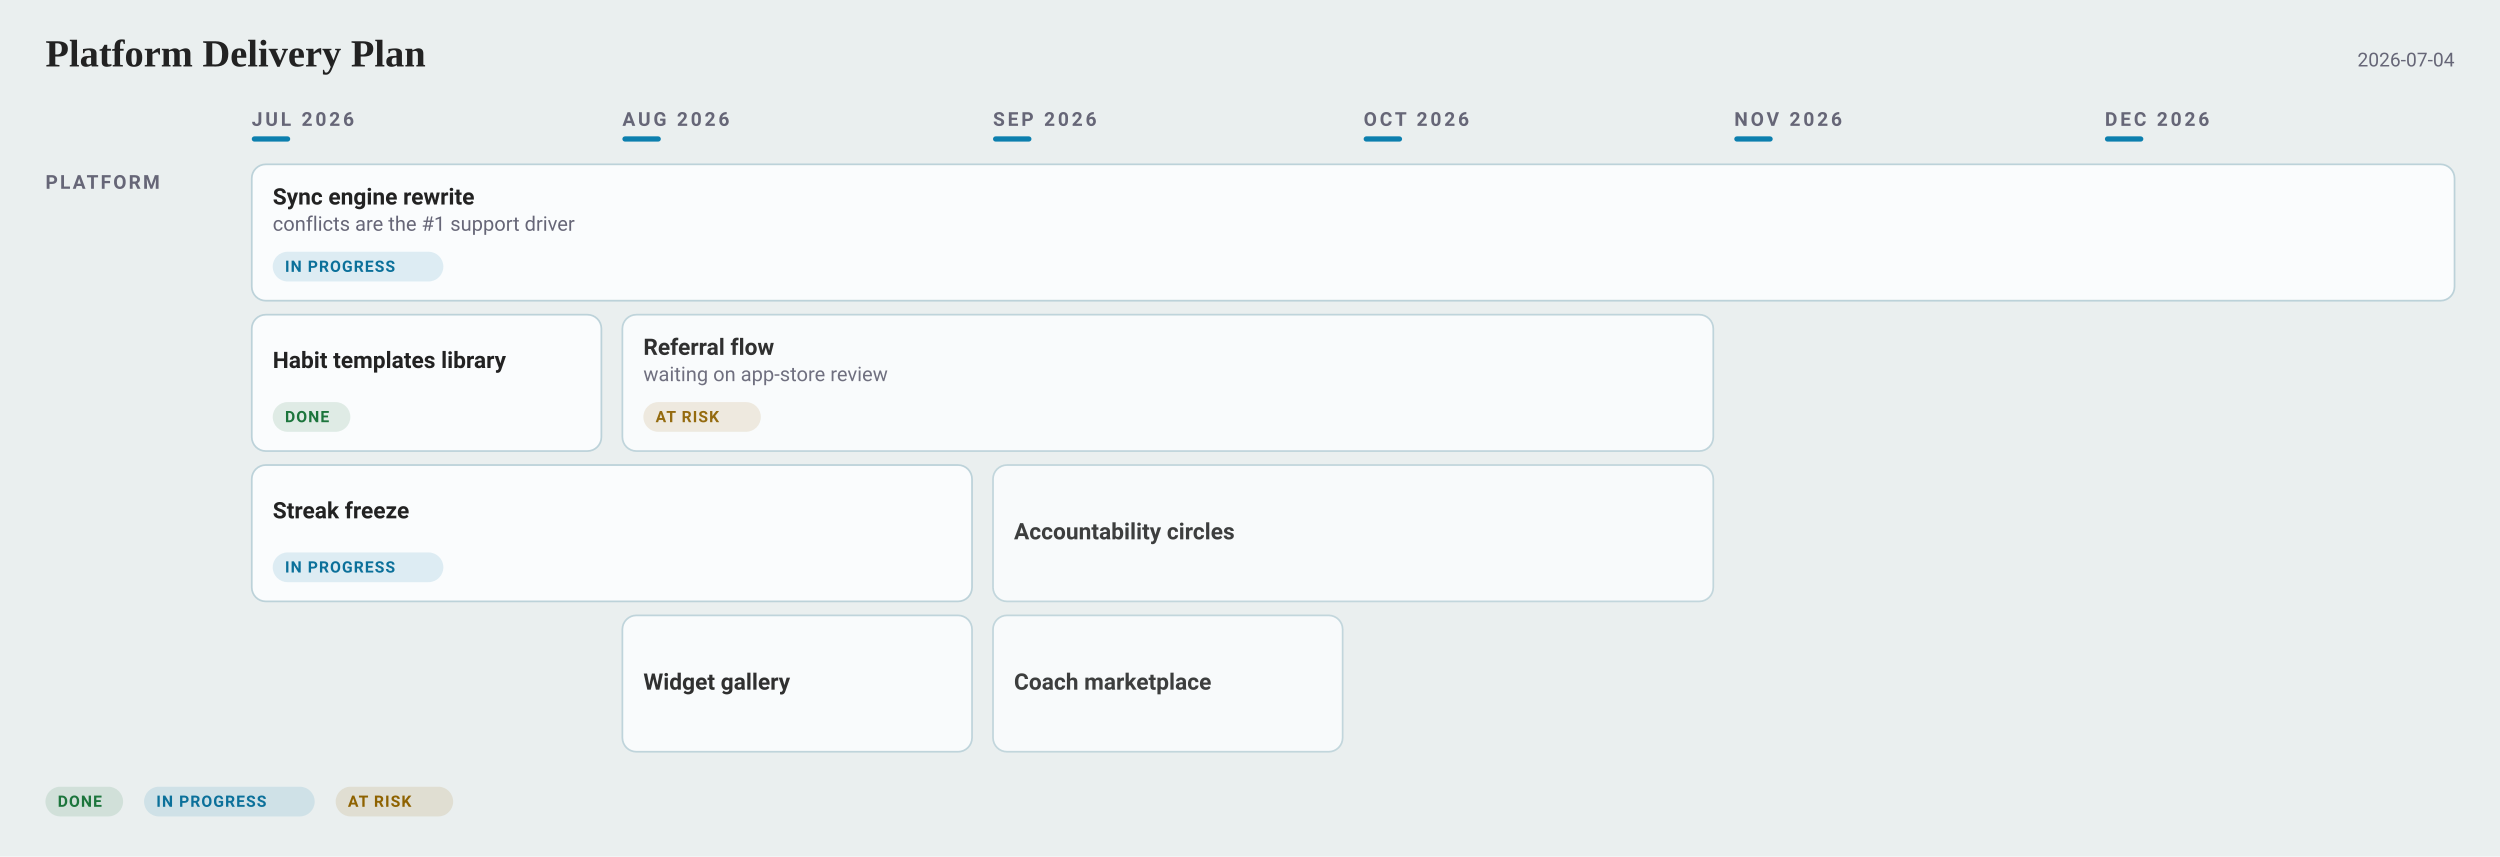
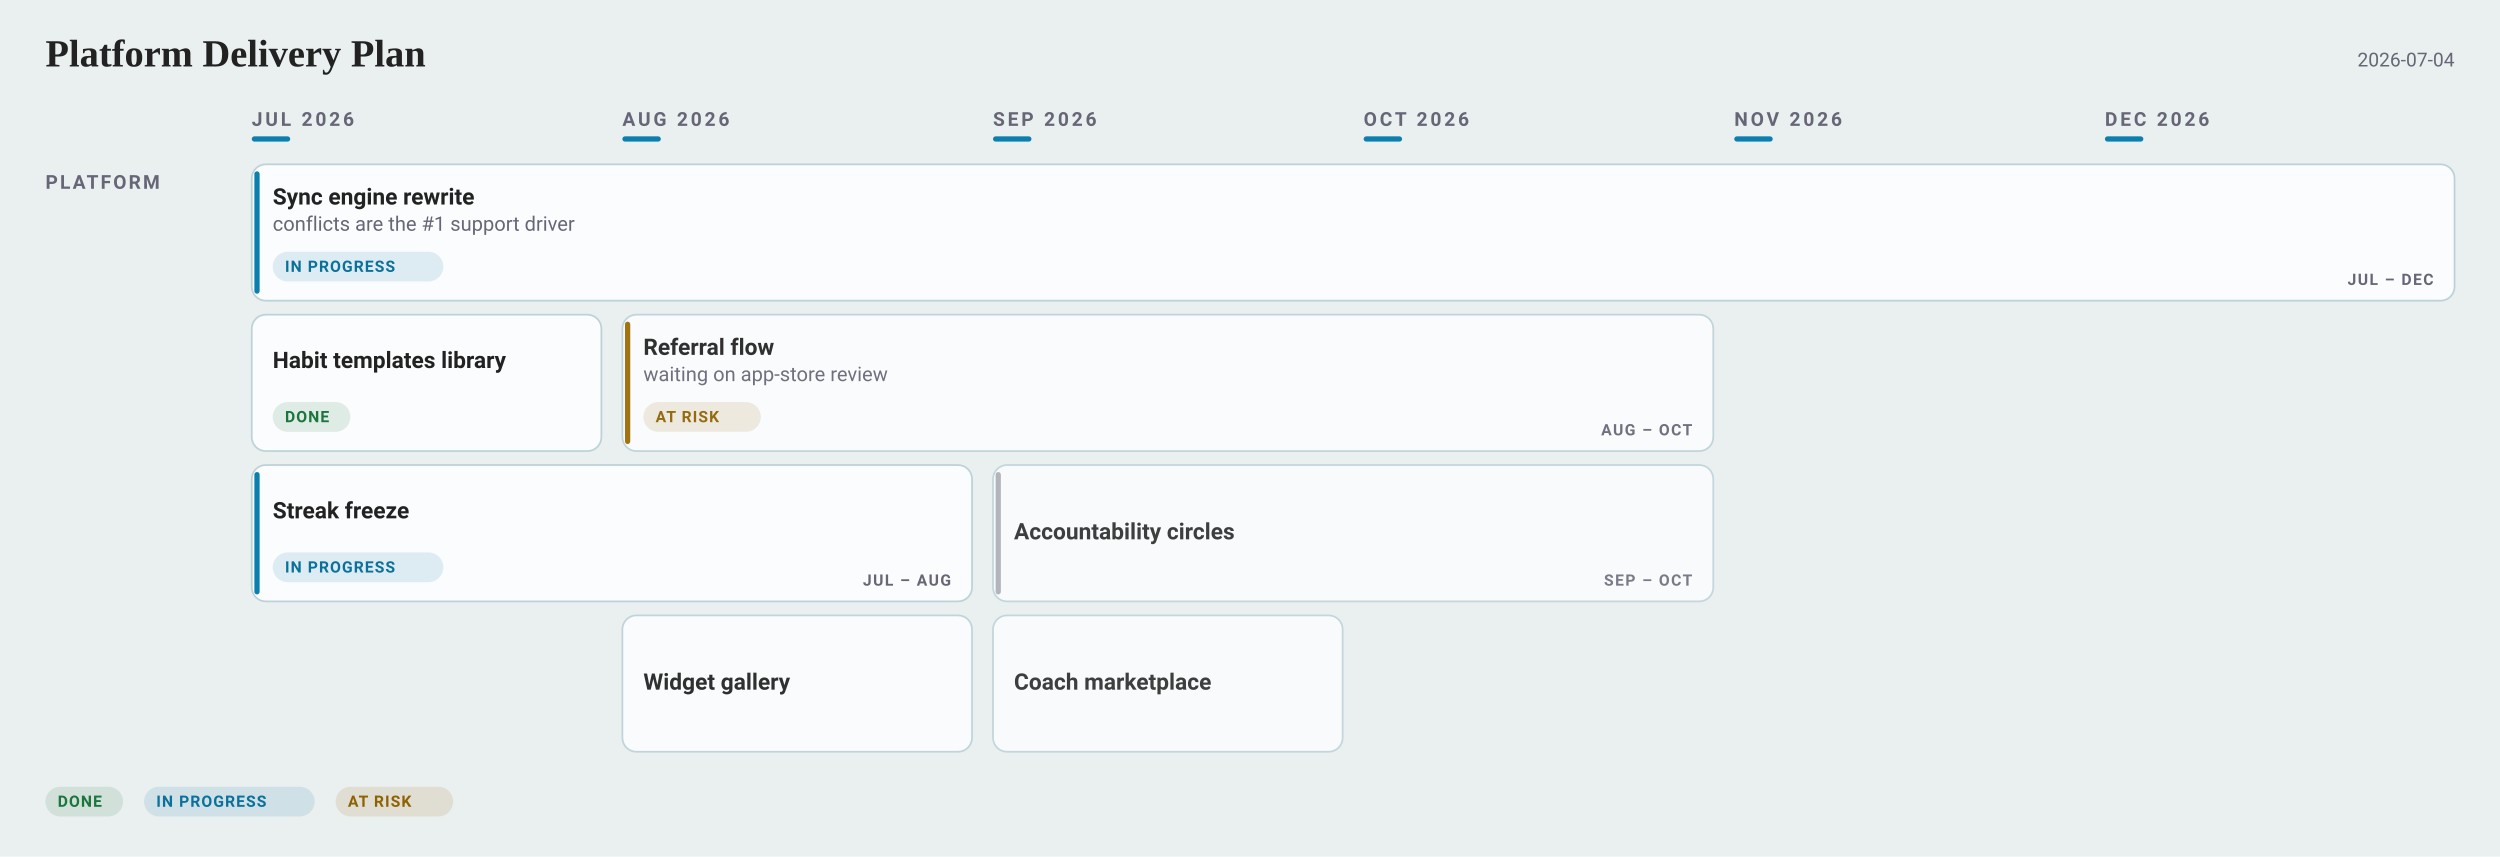
<svg xmlns="http://www.w3.org/2000/svg" width="1430" height="490" viewBox="0 0 1430 490" font-family="-apple-system, BlinkMacSystemFont, &quot;Segoe UI&quot;, Roboto, sans-serif">
  <rect width="1430" height="490" fill="#eaefef" />
  <text x="26" y="38" font-family="Charter, Georgia, &quot;Times New Roman&quot;, serif" font-size="22" font-weight="700" fill="#222">Platform Delivery Plan</text>
  <text x="1404" y="38" text-anchor="end" font-size="11" fill="#667">2026-07-04</text>
  <text x="144" y="72" font-size="11" font-weight="600" letter-spacing="1.6" fill="#667">JUL 2026</text>
  <rect x="144" y="78" width="22" height="3" rx="1.5" fill="#0C7FAE" />
  <text x="356" y="72" font-size="11" font-weight="600" letter-spacing="1.6" fill="#667">AUG 2026</text>
  <rect x="356" y="78" width="22" height="3" rx="1.5" fill="#0C7FAE" />
  <text x="568" y="72" font-size="11" font-weight="600" letter-spacing="1.6" fill="#667">SEP 2026</text>
  <rect x="568" y="78" width="22" height="3" rx="1.5" fill="#0C7FAE" />
  <text x="780" y="72" font-size="11" font-weight="600" letter-spacing="1.6" fill="#667">OCT 2026</text>
  <rect x="780" y="78" width="22" height="3" rx="1.5" fill="#0C7FAE" />
  <text x="992" y="72" font-size="11" font-weight="600" letter-spacing="1.6" fill="#667">NOV 2026</text>
  <rect x="992" y="78" width="22" height="3" rx="1.5" fill="#0C7FAE" />
  <text x="1204" y="72" font-size="11" font-weight="600" letter-spacing="1.6" fill="#667">DEC 2026</text>
  <rect x="1204" y="78" width="22" height="3" rx="1.5" fill="#0C7FAE" />
  <text x="26" y="108" font-size="11" font-weight="600" letter-spacing="1.2" fill="#667">PLATFORM</text>
  <rect data-cell="0|Platform" x="144" y="88" width="200" height="354" fill="transparent" />
  <rect data-cell="1|Platform" x="356" y="88" width="200" height="354" fill="transparent" />
  <rect data-cell="2|Platform" x="568" y="88" width="200" height="354" fill="transparent" />
  <rect data-cell="3|Platform" x="780" y="88" width="200" height="354" fill="transparent" />
  <rect data-cell="4|Platform" x="992" y="88" width="200" height="354" fill="transparent" />
  <rect data-cell="5|Platform" x="1204" y="88" width="200" height="354" fill="transparent" />
  <g data-edit="cardmenu" data-line="5" data-key="sync engine rewrite" opacity="1.00" tabindex="0" role="button" aria-label="More options: Sync engine rewrite">
    <rect data-hit="" x="144" y="94" width="1260" height="78" rx="8" fill="#fafcfd" stroke="#bcd2d9" stroke-width="1" />
    <text data-edit="title" data-line="5" data-raw="Sync engine rewrite" tabindex="0" role="button" aria-label="Rename: Sync engine rewrite" x="156" y="117" font-size="13" font-weight="600" fill="#222">Sync engine rewrite</text>
    <text data-edit="note" data-line="5" data-raw="conflicts are the #1 support driver" tabindex="0" role="button" aria-label="Edit note: Sync engine rewrite" x="156" y="132" font-size="11.5" fill="#667">conflicts are the #1 support driver</text>
    <g data-edit="status" data-line="5" data-raw="doing" tabindex="0" role="button" aria-label="Cycle status: Sync engine rewrite">
      <rect x="156" y="144" width="97.6" height="17" rx="8.5" fill="#0C7FAE1F" />
      <text x="163" y="155.5" font-size="9" font-weight="600" letter-spacing="0.6" fill="#0B709A">IN PROGRESS</text>
    </g>
  </g>
+   <rect x="145.5" y="98" width="3" height="70" rx="1.5" fill="#0C7FAE" opacity="1.00" />
+   <text x="1392" y="163" text-anchor="end" font-size="9" font-weight="600" letter-spacing="0.8" fill="#667" opacity="1.00">JUL – DEC</text>
  <g data-edit="cardmenu" data-line="6" data-key="habit templates library" opacity="1.00" tabindex="0" role="button" aria-label="More options: Habit templates library">
    <rect data-hit="" x="144" y="180" width="200" height="78" rx="8" fill="#fafcfd" stroke="#bcd2d9" stroke-width="1" />
    <text data-edit="title" data-line="6" data-raw="Habit templates library" tabindex="0" role="button" aria-label="Rename: Habit templates library" x="156" y="210.5" font-size="13" font-weight="600" fill="#222">Habit templates library</text>
    <g data-edit="status" data-line="6" data-raw="done" tabindex="0" role="button" aria-label="Cycle status: Habit templates library">
      <rect x="156" y="230" width="44.4" height="17" rx="8.5" fill="#1D7A3E1F" />
      <text x="163" y="241.5" font-size="9" font-weight="600" letter-spacing="0.6" fill="#1C753C">DONE</text>
    </g>
  </g>
  <g data-edit="cardmenu" data-line="7" data-key="streak freeze" opacity="1.00" tabindex="0" role="button" aria-label="More options: Streak freeze">
    <rect data-hit="" x="144" y="266" width="412" height="78" rx="8" fill="#fafcfd" stroke="#bcd2d9" stroke-width="1" />
    <text data-edit="title" data-line="7" data-raw="Streak freeze" tabindex="0" role="button" aria-label="Rename: Streak freeze" x="156" y="296.5" font-size="13" font-weight="600" fill="#222">Streak freeze</text>
    <g data-edit="status" data-line="7" data-raw="doing" tabindex="0" role="button" aria-label="Cycle status: Streak freeze">
      <rect x="156" y="316" width="97.6" height="17" rx="8.5" fill="#0C7FAE1F" />
      <text x="163" y="327.5" font-size="9" font-weight="600" letter-spacing="0.6" fill="#0B709A">IN PROGRESS</text>
    </g>
  </g>
+   <rect x="145.5" y="270" width="3" height="70" rx="1.5" fill="#0C7FAE" opacity="1.00" />
+   <text x="544" y="335" text-anchor="end" font-size="9" font-weight="600" letter-spacing="0.8" fill="#667" opacity="1.00">JUL – AUG</text>
  <g data-edit="cardmenu" data-line="9" data-key="referral flow" opacity="0.93" tabindex="0" role="button" aria-label="More options: Referral flow">
    <rect data-hit="" x="356" y="180" width="624" height="78" rx="8" fill="#fafcfd" stroke="#bcd2d9" stroke-width="1" />
    <text data-edit="title" data-line="9" data-raw="Referral flow" tabindex="0" role="button" aria-label="Rename: Referral flow" x="368" y="203" font-size="13" font-weight="600" fill="#222">Referral flow</text>
    <text data-edit="note" data-line="9" data-raw="waiting on app-store review" tabindex="0" role="button" aria-label="Edit note: Referral flow" x="368" y="218" font-size="11.5" fill="#667">waiting on app-store review</text>
    <g data-edit="status" data-line="9" data-raw="risk" tabindex="0" role="button" aria-label="Cycle status: Referral flow">
      <rect x="368" y="230" width="67.2" height="17" rx="8.5" fill="#9A6A001F" />
      <text x="375" y="241.5" font-size="9" font-weight="600" letter-spacing="0.6" fill="#8E6200">AT RISK</text>
    </g>
  </g>
+   <rect x="357.5" y="184" width="3" height="70" rx="1.5" fill="#9A6A00" opacity="0.93" />
+   <text x="968" y="249" text-anchor="end" font-size="9" font-weight="600" letter-spacing="0.8" fill="#667" opacity="0.93">AUG – OCT</text>
  <g data-edit="cardmenu" data-line="10" data-key="widget gallery" opacity="0.93" tabindex="0" role="button" aria-label="More options: Widget gallery">
    <rect data-hit="" x="356" y="352" width="200" height="78" rx="8" fill="#fafcfd" stroke="#bcd2d9" stroke-width="1" />
    <text data-edit="title" data-line="10" data-raw="Widget gallery" tabindex="0" role="button" aria-label="Rename: Widget gallery" x="368" y="394.5" font-size="13" font-weight="600" fill="#222">Widget gallery</text>
  </g>
  <g data-edit="cardmenu" data-line="12" data-key="accountability circles" opacity="0.86" tabindex="0" role="button" aria-label="More options: Accountability circles">
    <rect data-hit="" x="568" y="266" width="412" height="78" rx="8" fill="#fafcfd" stroke="#bcd2d9" stroke-width="1" />
    <text data-edit="title" data-line="12" data-raw="Accountability circles" tabindex="0" role="button" aria-label="Rename: Accountability circles" x="580" y="308.5" font-size="13" font-weight="600" fill="#222">Accountability circles</text>
  </g>
+   <rect x="569.5" y="270" width="3" height="70" rx="1.5" fill="#667" opacity="0.47" />
+   <text x="968" y="335" text-anchor="end" font-size="9" font-weight="600" letter-spacing="0.8" fill="#667" opacity="0.86">SEP – OCT</text>
  <g data-edit="cardmenu" data-line="13" data-key="coach marketplace" opacity="0.86" tabindex="0" role="button" aria-label="More options: Coach marketplace">
    <rect data-hit="" x="568" y="352" width="200" height="78" rx="8" fill="#fafcfd" stroke="#bcd2d9" stroke-width="1" />
    <text data-edit="title" data-line="13" data-raw="Coach marketplace" tabindex="0" role="button" aria-label="Rename: Coach marketplace" x="580" y="394.5" font-size="13" font-weight="600" fill="#222">Coach marketplace</text>
  </g>
  <rect x="26" y="450" width="44.4" height="17" rx="8.5" fill="#1D7A3E1F" />
  <text x="33" y="461.5" font-size="9" font-weight="600" letter-spacing="0.6" fill="#1C753C">DONE</text>
  <rect x="82.4" y="450" width="97.6" height="17" rx="8.5" fill="#0C7FAE1F" />
  <text x="89.4" y="461.5" font-size="9" font-weight="600" letter-spacing="0.6" fill="#0B709A">IN PROGRESS</text>
  <rect x="192" y="450" width="67.2" height="17" rx="8.5" fill="#9A6A001F" />
  <text x="199" y="461.5" font-size="9" font-weight="600" letter-spacing="0.6" fill="#8E6200">AT RISK</text>
</svg>
